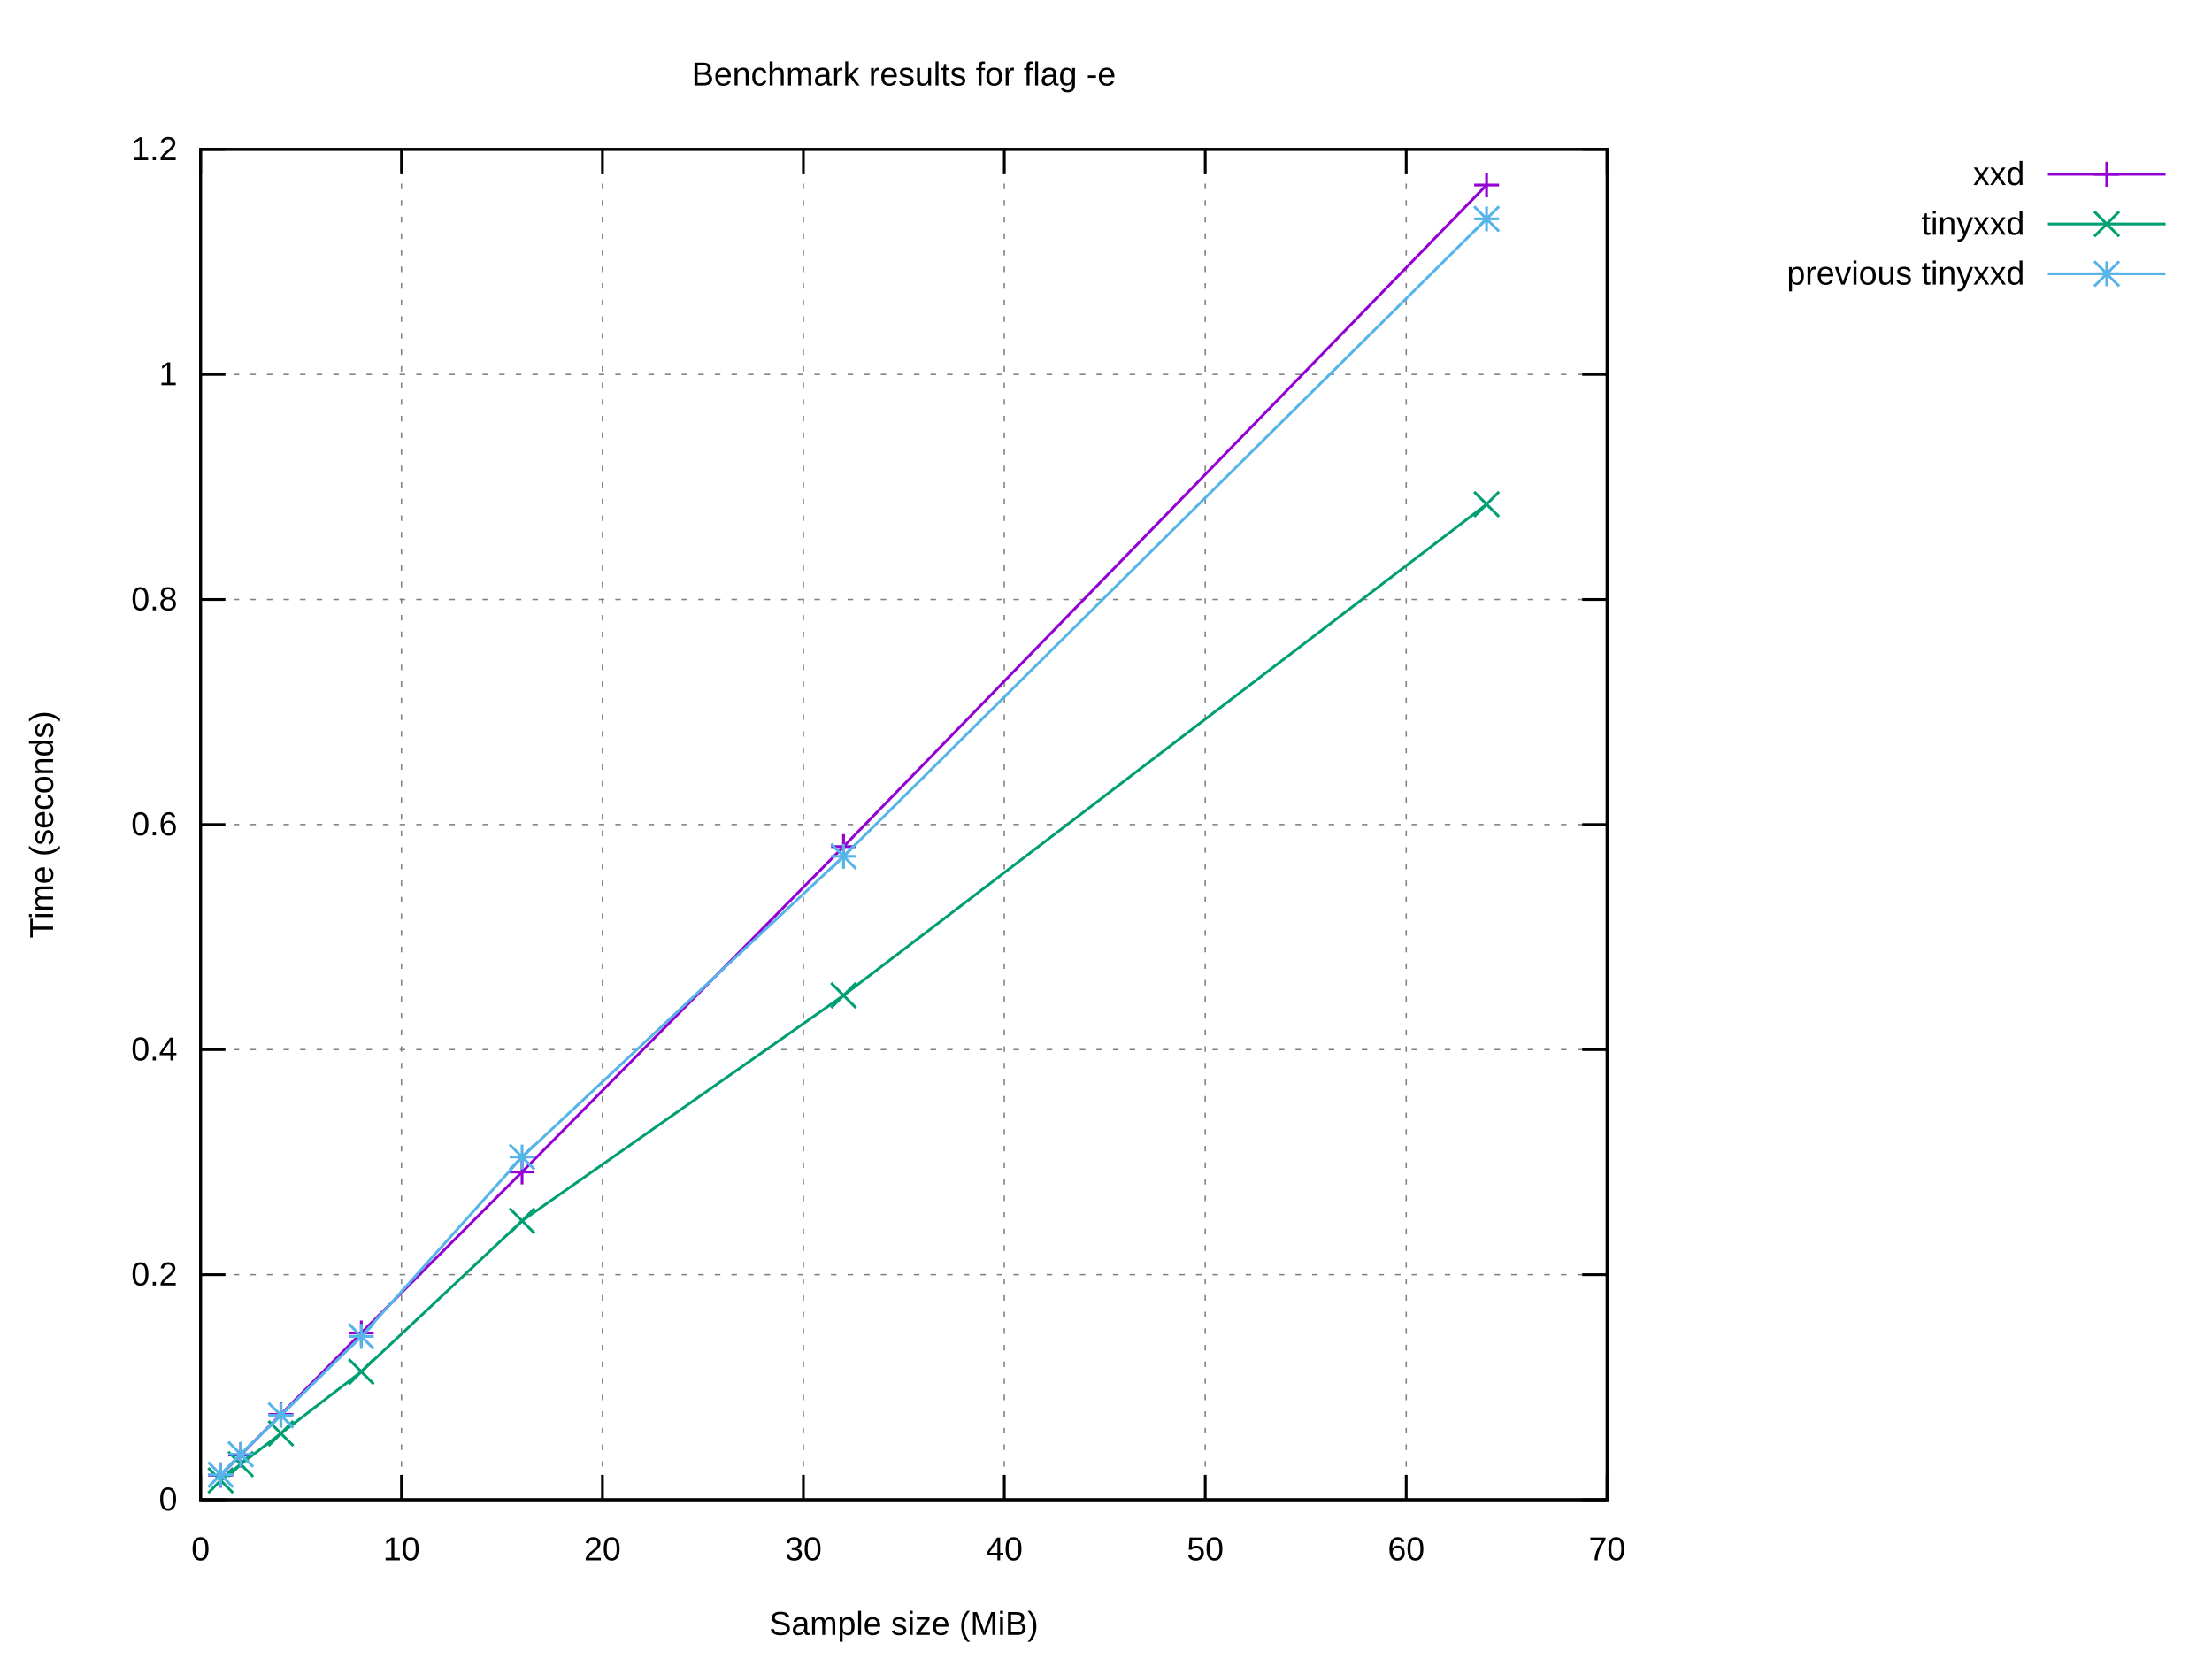
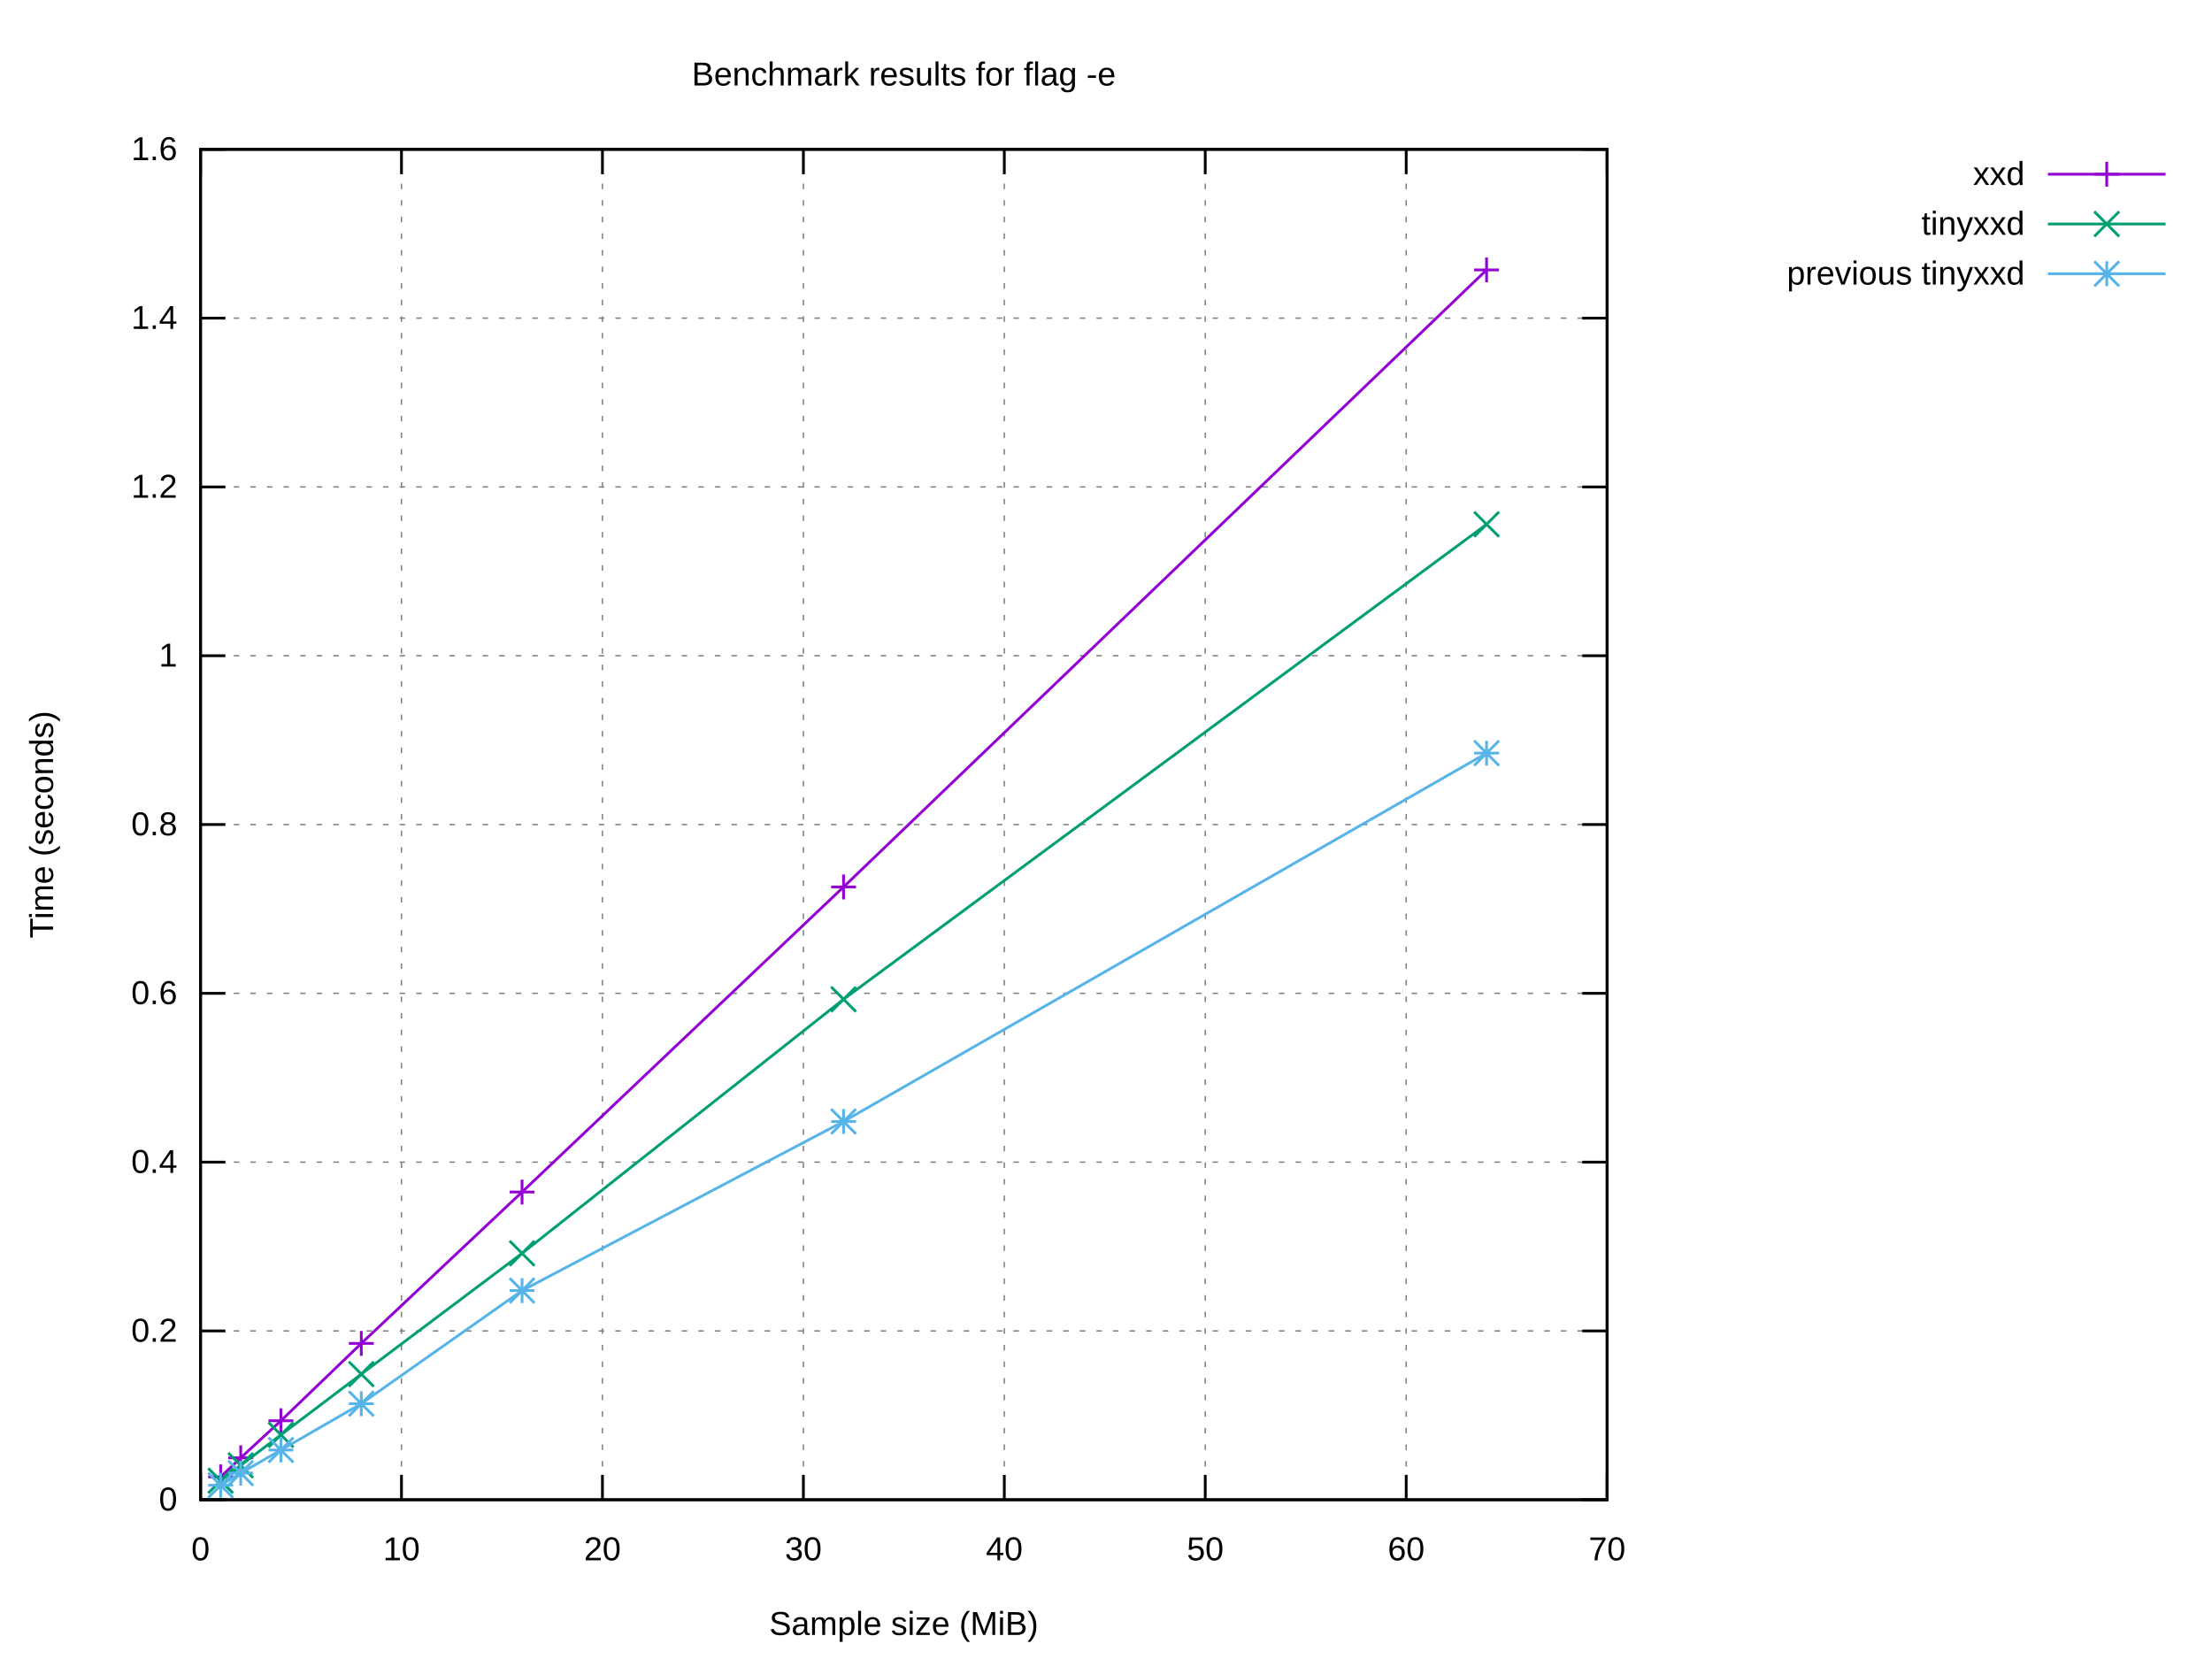
<svg xmlns="http://www.w3.org/2000/svg" xmlns:xlink="http://www.w3.org/1999/xlink" width="800" height="600" viewBox="0 0 800 600">
  <g id="gnuplot_canvas">
    <rect x="0" y="0" width="800" height="600" fill="#ffffff" />
    <defs>
      <circle id="gpDot" r="0.5" stroke-width="0.5" stroke="currentColor" />
      <path id="gpPt0" stroke-width="0.222" stroke="currentColor" d="M-1,0 h2 M0,-1 v2" />
      <path id="gpPt1" stroke-width="0.222" stroke="currentColor" d="M-1,-1 L1,1 M1,-1 L-1,1" />
      <path id="gpPt2" stroke-width="0.222" stroke="currentColor" d="M-1,0 L1,0 M0,-1 L0,1 M-1,-1 L1,1 M-1,1 L1,-1" />
      <rect id="gpPt3" stroke-width="0.222" stroke="currentColor" x="-1" y="-1" width="2" height="2" />
      <rect id="gpPt4" stroke-width="0.222" stroke="currentColor" fill="currentColor" x="-1" y="-1" width="2" height="2" />
      <circle id="gpPt5" stroke-width="0.222" stroke="currentColor" cx="0" cy="0" r="1" />
      <use xlink:href="#gpPt5" id="gpPt6" fill="currentColor" stroke="none" />
      <path id="gpPt7" stroke-width="0.222" stroke="currentColor" d="M0,-1.33 L-1.33,0.67 L1.33,0.67 z" />
      <use xlink:href="#gpPt7" id="gpPt8" fill="currentColor" stroke="none" />
      <use xlink:href="#gpPt7" id="gpPt9" stroke="currentColor" transform="rotate(180)" />
      <use xlink:href="#gpPt9" id="gpPt10" fill="currentColor" stroke="none" />
      <use xlink:href="#gpPt3" id="gpPt11" stroke="currentColor" transform="rotate(45)" />
      <use xlink:href="#gpPt11" id="gpPt12" fill="currentColor" stroke="none" />
      <path id="gpPt13" stroke-width="0.222" stroke="currentColor" d="M0,1.330 L1.265,0.411 L0.782,-1.067 L-0.782,-1.076 L-1.265,0.411 z" />
      <use xlink:href="#gpPt13" id="gpPt14" fill="currentColor" stroke="none" />
      <filter id="textbox" filterUnits="objectBoundingBox" x="0" y="0" height="1" width="1">
        <feFlood flood-color="#FFFFFF" flood-opacity="1" result="bgnd" />
        <feComposite in="SourceGraphic" in2="bgnd" operator="atop" />
      </filter>
      <filter id="greybox" filterUnits="objectBoundingBox" x="0" y="0" height="1" width="1">
        <feFlood flood-color="lightgrey" flood-opacity="1" result="grey" />
        <feComposite in="SourceGraphic" in2="grey" operator="atop" />
      </filter>
    </defs>
    <g fill="none" color="#FFFFFF" stroke="currentColor" stroke-width="1.00" stroke-linecap="butt" stroke-linejoin="miter">
</g>
    <g fill="none" color="black" stroke="currentColor" stroke-width="1.00" stroke-linecap="butt" stroke-linejoin="miter">
</g>
    <g fill="none" color="black" stroke="black" stroke-width="0.50" stroke-linecap="butt" stroke-linejoin="miter">
</g>
    <g fill="none" color="gray" stroke="currentColor" stroke-width="0.50" stroke-linecap="butt" stroke-linejoin="miter">
      <path stroke="gray" stroke-dasharray="2,4" class="gridline" d="M72.53,542.40 L581.24,542.40  " />
    </g>
    <g fill="none" color="gray" stroke="gray" stroke-width="1.00" stroke-linecap="butt" stroke-linejoin="miter">
</g>
    <g fill="none" color="black" stroke="currentColor" stroke-width="1.00" stroke-linecap="butt" stroke-linejoin="miter">
      <path stroke="black" d="M72.53,542.40 L81.53,542.40 M581.24,542.40 L572.24,542.40  " />
      <g transform="translate(64.14,546.30)" stroke="none" fill="black" font-family="Arial" font-size="12.00" text-anchor="end">
        <text>
          <tspan font-family="Arial"> 0</tspan>
        </text>
      </g>
    </g>
    <g fill="none" color="black" stroke="currentColor" stroke-width="1.00" stroke-linecap="butt" stroke-linejoin="miter">
</g>
    <g fill="none" color="black" stroke="black" stroke-width="0.50" stroke-linecap="butt" stroke-linejoin="miter">
</g>
    <g fill="none" color="gray" stroke="currentColor" stroke-width="0.50" stroke-linecap="butt" stroke-linejoin="miter">
-       <path stroke="gray" stroke-dasharray="2,4" class="gridline" d="M72.53,461.00 L581.24,461.00  " />
-     </g>
-     <g fill="none" color="gray" stroke="gray" stroke-width="1.00" stroke-linecap="butt" stroke-linejoin="miter">
- </g>
-     <g fill="none" color="black" stroke="currentColor" stroke-width="1.00" stroke-linecap="butt" stroke-linejoin="miter">
-       <path stroke="black" d="M72.53,461.00 L81.53,461.00 M581.24,461.00 L572.24,461.00  " />
-       <g transform="translate(64.14,464.90)" stroke="none" fill="black" font-family="Arial" font-size="12.00" text-anchor="end">
+       <path stroke="gray" stroke-dasharray="2,4" class="gridline" d="M72.53,481.35 L581.24,481.35  " />
+     </g>
+     <g fill="none" color="gray" stroke="gray" stroke-width="1.00" stroke-linecap="butt" stroke-linejoin="miter">
+ </g>
+     <g fill="none" color="black" stroke="currentColor" stroke-width="1.00" stroke-linecap="butt" stroke-linejoin="miter">
+       <path stroke="black" d="M72.53,481.35 L81.53,481.35 M581.24,481.35 L572.24,481.35  " />
+       <g transform="translate(64.14,485.25)" stroke="none" fill="black" font-family="Arial" font-size="12.00" text-anchor="end">
        <text>
          <tspan font-family="Arial"> 0.2</tspan>
        </text>
      </g>
    </g>
    <g fill="none" color="black" stroke="currentColor" stroke-width="1.00" stroke-linecap="butt" stroke-linejoin="miter">
</g>
    <g fill="none" color="black" stroke="black" stroke-width="0.50" stroke-linecap="butt" stroke-linejoin="miter">
</g>
    <g fill="none" color="gray" stroke="currentColor" stroke-width="0.50" stroke-linecap="butt" stroke-linejoin="miter">
-       <path stroke="gray" stroke-dasharray="2,4" class="gridline" d="M72.53,379.60 L581.24,379.60  " />
-     </g>
-     <g fill="none" color="gray" stroke="gray" stroke-width="1.00" stroke-linecap="butt" stroke-linejoin="miter">
- </g>
-     <g fill="none" color="black" stroke="currentColor" stroke-width="1.00" stroke-linecap="butt" stroke-linejoin="miter">
-       <path stroke="black" d="M72.53,379.60 L81.53,379.60 M581.24,379.60 L572.24,379.60  " />
-       <g transform="translate(64.14,383.50)" stroke="none" fill="black" font-family="Arial" font-size="12.00" text-anchor="end">
+       <path stroke="gray" stroke-dasharray="2,4" class="gridline" d="M72.53,420.30 L581.24,420.30  " />
+     </g>
+     <g fill="none" color="gray" stroke="gray" stroke-width="1.00" stroke-linecap="butt" stroke-linejoin="miter">
+ </g>
+     <g fill="none" color="black" stroke="currentColor" stroke-width="1.00" stroke-linecap="butt" stroke-linejoin="miter">
+       <path stroke="black" d="M72.53,420.30 L81.53,420.30 M581.24,420.30 L572.24,420.30  " />
+       <g transform="translate(64.14,424.20)" stroke="none" fill="black" font-family="Arial" font-size="12.00" text-anchor="end">
        <text>
          <tspan font-family="Arial"> 0.4</tspan>
+         </text>
+       </g>
+     </g>
+     <g fill="none" color="black" stroke="currentColor" stroke-width="1.00" stroke-linecap="butt" stroke-linejoin="miter">
+ </g>
+     <g fill="none" color="black" stroke="black" stroke-width="0.50" stroke-linecap="butt" stroke-linejoin="miter">
+ </g>
+     <g fill="none" color="gray" stroke="currentColor" stroke-width="0.50" stroke-linecap="butt" stroke-linejoin="miter">
+       <path stroke="gray" stroke-dasharray="2,4" class="gridline" d="M72.53,359.25 L581.24,359.25  " />
+     </g>
+     <g fill="none" color="gray" stroke="gray" stroke-width="1.00" stroke-linecap="butt" stroke-linejoin="miter">
+ </g>
+     <g fill="none" color="black" stroke="currentColor" stroke-width="1.00" stroke-linecap="butt" stroke-linejoin="miter">
+       <path stroke="black" d="M72.53,359.25 L81.53,359.25 M581.24,359.25 L572.24,359.25  " />
+       <g transform="translate(64.14,363.15)" stroke="none" fill="black" font-family="Arial" font-size="12.00" text-anchor="end">
+         <text>
+           <tspan font-family="Arial"> 0.6</tspan>
        </text>
      </g>
    </g>
    <g fill="none" color="black" stroke="currentColor" stroke-width="1.00" stroke-linecap="butt" stroke-linejoin="miter">
</g>
    <g fill="none" color="black" stroke="black" stroke-width="0.50" stroke-linecap="butt" stroke-linejoin="miter">
</g>
    <g fill="none" color="gray" stroke="currentColor" stroke-width="0.50" stroke-linecap="butt" stroke-linejoin="miter">
      <path stroke="gray" stroke-dasharray="2,4" class="gridline" d="M72.53,298.20 L581.24,298.20  " />
    </g>
    <g fill="none" color="gray" stroke="gray" stroke-width="1.00" stroke-linecap="butt" stroke-linejoin="miter">
</g>
    <g fill="none" color="black" stroke="currentColor" stroke-width="1.00" stroke-linecap="butt" stroke-linejoin="miter">
      <path stroke="black" d="M72.53,298.20 L81.53,298.20 M581.24,298.20 L572.24,298.20  " />
      <g transform="translate(64.14,302.10)" stroke="none" fill="black" font-family="Arial" font-size="12.00" text-anchor="end">
        <text>
-           <tspan font-family="Arial"> 0.6</tspan>
-         </text>
-       </g>
-     </g>
-     <g fill="none" color="black" stroke="currentColor" stroke-width="1.00" stroke-linecap="butt" stroke-linejoin="miter">
- </g>
-     <g fill="none" color="black" stroke="black" stroke-width="0.50" stroke-linecap="butt" stroke-linejoin="miter">
- </g>
-     <g fill="none" color="gray" stroke="currentColor" stroke-width="0.50" stroke-linecap="butt" stroke-linejoin="miter">
-       <path stroke="gray" stroke-dasharray="2,4" class="gridline" d="M72.53,216.81 L581.24,216.81  " />
-     </g>
-     <g fill="none" color="gray" stroke="gray" stroke-width="1.00" stroke-linecap="butt" stroke-linejoin="miter">
- </g>
-     <g fill="none" color="black" stroke="currentColor" stroke-width="1.00" stroke-linecap="butt" stroke-linejoin="miter">
-       <path stroke="black" d="M72.53,216.81 L81.53,216.81 M581.24,216.81 L572.24,216.81  " />
-       <g transform="translate(64.14,220.71)" stroke="none" fill="black" font-family="Arial" font-size="12.00" text-anchor="end">
-         <text>
          <tspan font-family="Arial"> 0.8</tspan>
        </text>
      </g>
    </g>
    <g fill="none" color="black" stroke="currentColor" stroke-width="1.00" stroke-linecap="butt" stroke-linejoin="miter">
</g>
    <g fill="none" color="black" stroke="black" stroke-width="0.50" stroke-linecap="butt" stroke-linejoin="miter">
</g>
    <g fill="none" color="gray" stroke="currentColor" stroke-width="0.50" stroke-linecap="butt" stroke-linejoin="miter">
-       <path stroke="gray" stroke-dasharray="2,4" class="gridline" d="M72.53,135.41 L581.24,135.41  " />
-     </g>
-     <g fill="none" color="gray" stroke="gray" stroke-width="1.00" stroke-linecap="butt" stroke-linejoin="miter">
- </g>
-     <g fill="none" color="black" stroke="currentColor" stroke-width="1.00" stroke-linecap="butt" stroke-linejoin="miter">
-       <path stroke="black" d="M72.53,135.41 L81.53,135.41 M581.24,135.41 L572.24,135.41  " />
-       <g transform="translate(64.14,139.31)" stroke="none" fill="black" font-family="Arial" font-size="12.00" text-anchor="end">
+       <path stroke="gray" stroke-dasharray="2,4" class="gridline" d="M72.53,237.16 L581.24,237.16  " />
+     </g>
+     <g fill="none" color="gray" stroke="gray" stroke-width="1.00" stroke-linecap="butt" stroke-linejoin="miter">
+ </g>
+     <g fill="none" color="black" stroke="currentColor" stroke-width="1.00" stroke-linecap="butt" stroke-linejoin="miter">
+       <path stroke="black" d="M72.53,237.16 L81.53,237.16 M581.24,237.16 L572.24,237.16  " />
+       <g transform="translate(64.14,241.06)" stroke="none" fill="black" font-family="Arial" font-size="12.00" text-anchor="end">
        <text>
          <tspan font-family="Arial"> 1</tspan>
+         </text>
+       </g>
+     </g>
+     <g fill="none" color="black" stroke="currentColor" stroke-width="1.00" stroke-linecap="butt" stroke-linejoin="miter">
+ </g>
+     <g fill="none" color="black" stroke="black" stroke-width="0.50" stroke-linecap="butt" stroke-linejoin="miter">
+ </g>
+     <g fill="none" color="gray" stroke="currentColor" stroke-width="0.50" stroke-linecap="butt" stroke-linejoin="miter">
+       <path stroke="gray" stroke-dasharray="2,4" class="gridline" d="M72.53,176.11 L581.24,176.11  " />
+     </g>
+     <g fill="none" color="gray" stroke="gray" stroke-width="1.00" stroke-linecap="butt" stroke-linejoin="miter">
+ </g>
+     <g fill="none" color="black" stroke="currentColor" stroke-width="1.00" stroke-linecap="butt" stroke-linejoin="miter">
+       <path stroke="black" d="M72.53,176.11 L81.53,176.11 M581.24,176.11 L572.24,176.11  " />
+       <g transform="translate(64.14,180.01)" stroke="none" fill="black" font-family="Arial" font-size="12.00" text-anchor="end">
+         <text>
+           <tspan font-family="Arial"> 1.2</tspan>
+         </text>
+       </g>
+     </g>
+     <g fill="none" color="black" stroke="currentColor" stroke-width="1.00" stroke-linecap="butt" stroke-linejoin="miter">
+ </g>
+     <g fill="none" color="black" stroke="black" stroke-width="0.50" stroke-linecap="butt" stroke-linejoin="miter">
+ </g>
+     <g fill="none" color="gray" stroke="currentColor" stroke-width="0.50" stroke-linecap="butt" stroke-linejoin="miter">
+       <path stroke="gray" stroke-dasharray="2,4" class="gridline" d="M72.53,115.06 L581.24,115.06  " />
+     </g>
+     <g fill="none" color="gray" stroke="gray" stroke-width="1.00" stroke-linecap="butt" stroke-linejoin="miter">
+ </g>
+     <g fill="none" color="black" stroke="currentColor" stroke-width="1.00" stroke-linecap="butt" stroke-linejoin="miter">
+       <path stroke="black" d="M72.53,115.06 L81.53,115.06 M581.24,115.06 L572.24,115.06  " />
+       <g transform="translate(64.14,118.96)" stroke="none" fill="black" font-family="Arial" font-size="12.00" text-anchor="end">
+         <text>
+           <tspan font-family="Arial"> 1.4</tspan>
        </text>
      </g>
    </g>
    <g fill="none" color="black" stroke="currentColor" stroke-width="1.00" stroke-linecap="butt" stroke-linejoin="miter">
</g>
    <g fill="none" color="black" stroke="black" stroke-width="0.50" stroke-linecap="butt" stroke-linejoin="miter">
</g>
    <g fill="none" color="gray" stroke="currentColor" stroke-width="0.50" stroke-linecap="butt" stroke-linejoin="miter">
      <path stroke="gray" stroke-dasharray="2,4" class="gridline" d="M72.53,54.01 L581.24,54.01  " />
    </g>
    <g fill="none" color="gray" stroke="gray" stroke-width="1.00" stroke-linecap="butt" stroke-linejoin="miter">
</g>
    <g fill="none" color="black" stroke="currentColor" stroke-width="1.00" stroke-linecap="butt" stroke-linejoin="miter">
      <path stroke="black" d="M72.53,54.01 L81.53,54.01 M581.24,54.01 L572.24,54.01  " />
      <g transform="translate(64.14,57.91)" stroke="none" fill="black" font-family="Arial" font-size="12.00" text-anchor="end">
        <text>
-           <tspan font-family="Arial"> 1.2</tspan>
+           <tspan font-family="Arial"> 1.6</tspan>
        </text>
      </g>
    </g>
    <g fill="none" color="black" stroke="currentColor" stroke-width="1.00" stroke-linecap="butt" stroke-linejoin="miter">
</g>
    <g fill="none" color="black" stroke="black" stroke-width="0.50" stroke-linecap="butt" stroke-linejoin="miter">
</g>
    <g fill="none" color="gray" stroke="currentColor" stroke-width="0.50" stroke-linecap="butt" stroke-linejoin="miter">
      <path stroke="gray" stroke-dasharray="2,4" class="gridline" d="M72.53,542.40 L72.53,54.01  " />
    </g>
    <g fill="none" color="gray" stroke="gray" stroke-width="1.00" stroke-linecap="butt" stroke-linejoin="miter">
</g>
    <g fill="none" color="black" stroke="currentColor" stroke-width="1.00" stroke-linecap="butt" stroke-linejoin="miter">
      <path stroke="black" d="M72.53,542.40 L72.53,533.40 M72.53,54.01 L72.53,63.01  " />
      <g transform="translate(72.53,564.30)" stroke="none" fill="black" font-family="Arial" font-size="12.00" text-anchor="middle">
        <text>
          <tspan font-family="Arial"> 0</tspan>
        </text>
      </g>
    </g>
    <g fill="none" color="black" stroke="currentColor" stroke-width="1.00" stroke-linecap="butt" stroke-linejoin="miter">
</g>
    <g fill="none" color="black" stroke="black" stroke-width="0.50" stroke-linecap="butt" stroke-linejoin="miter">
</g>
    <g fill="none" color="gray" stroke="currentColor" stroke-width="0.50" stroke-linecap="butt" stroke-linejoin="miter">
      <path stroke="gray" stroke-dasharray="2,4" class="gridline" d="M145.20,542.40 L145.20,54.01  " />
    </g>
    <g fill="none" color="gray" stroke="gray" stroke-width="1.00" stroke-linecap="butt" stroke-linejoin="miter">
</g>
    <g fill="none" color="black" stroke="currentColor" stroke-width="1.00" stroke-linecap="butt" stroke-linejoin="miter">
      <path stroke="black" d="M145.20,542.40 L145.20,533.40 M145.20,54.01 L145.20,63.01  " />
      <g transform="translate(145.20,564.30)" stroke="none" fill="black" font-family="Arial" font-size="12.00" text-anchor="middle">
        <text>
          <tspan font-family="Arial"> 10</tspan>
        </text>
      </g>
    </g>
    <g fill="none" color="black" stroke="currentColor" stroke-width="1.00" stroke-linecap="butt" stroke-linejoin="miter">
</g>
    <g fill="none" color="black" stroke="black" stroke-width="0.50" stroke-linecap="butt" stroke-linejoin="miter">
</g>
    <g fill="none" color="gray" stroke="currentColor" stroke-width="0.50" stroke-linecap="butt" stroke-linejoin="miter">
      <path stroke="gray" stroke-dasharray="2,4" class="gridline" d="M217.88,542.40 L217.88,54.01  " />
    </g>
    <g fill="none" color="gray" stroke="gray" stroke-width="1.00" stroke-linecap="butt" stroke-linejoin="miter">
</g>
    <g fill="none" color="black" stroke="currentColor" stroke-width="1.00" stroke-linecap="butt" stroke-linejoin="miter">
      <path stroke="black" d="M217.88,542.40 L217.88,533.40 M217.88,54.01 L217.88,63.01  " />
      <g transform="translate(217.88,564.30)" stroke="none" fill="black" font-family="Arial" font-size="12.00" text-anchor="middle">
        <text>
          <tspan font-family="Arial"> 20</tspan>
        </text>
      </g>
    </g>
    <g fill="none" color="black" stroke="currentColor" stroke-width="1.00" stroke-linecap="butt" stroke-linejoin="miter">
</g>
    <g fill="none" color="black" stroke="black" stroke-width="0.50" stroke-linecap="butt" stroke-linejoin="miter">
</g>
    <g fill="none" color="gray" stroke="currentColor" stroke-width="0.50" stroke-linecap="butt" stroke-linejoin="miter">
      <path stroke="gray" stroke-dasharray="2,4" class="gridline" d="M290.55,542.40 L290.55,54.01  " />
    </g>
    <g fill="none" color="gray" stroke="gray" stroke-width="1.00" stroke-linecap="butt" stroke-linejoin="miter">
</g>
    <g fill="none" color="black" stroke="currentColor" stroke-width="1.00" stroke-linecap="butt" stroke-linejoin="miter">
      <path stroke="black" d="M290.55,542.40 L290.55,533.40 M290.55,54.01 L290.55,63.01  " />
      <g transform="translate(290.55,564.30)" stroke="none" fill="black" font-family="Arial" font-size="12.00" text-anchor="middle">
        <text>
          <tspan font-family="Arial"> 30</tspan>
        </text>
      </g>
    </g>
    <g fill="none" color="black" stroke="currentColor" stroke-width="1.00" stroke-linecap="butt" stroke-linejoin="miter">
</g>
    <g fill="none" color="black" stroke="black" stroke-width="0.50" stroke-linecap="butt" stroke-linejoin="miter">
</g>
    <g fill="none" color="gray" stroke="currentColor" stroke-width="0.50" stroke-linecap="butt" stroke-linejoin="miter">
      <path stroke="gray" stroke-dasharray="2,4" class="gridline" d="M363.22,542.40 L363.22,54.01  " />
    </g>
    <g fill="none" color="gray" stroke="gray" stroke-width="1.00" stroke-linecap="butt" stroke-linejoin="miter">
</g>
    <g fill="none" color="black" stroke="currentColor" stroke-width="1.00" stroke-linecap="butt" stroke-linejoin="miter">
      <path stroke="black" d="M363.22,542.40 L363.22,533.40 M363.22,54.01 L363.22,63.01  " />
      <g transform="translate(363.22,564.30)" stroke="none" fill="black" font-family="Arial" font-size="12.00" text-anchor="middle">
        <text>
          <tspan font-family="Arial"> 40</tspan>
        </text>
      </g>
    </g>
    <g fill="none" color="black" stroke="currentColor" stroke-width="1.00" stroke-linecap="butt" stroke-linejoin="miter">
</g>
    <g fill="none" color="black" stroke="black" stroke-width="0.50" stroke-linecap="butt" stroke-linejoin="miter">
</g>
    <g fill="none" color="gray" stroke="currentColor" stroke-width="0.50" stroke-linecap="butt" stroke-linejoin="miter">
      <path stroke="gray" stroke-dasharray="2,4" class="gridline" d="M435.89,542.40 L435.89,54.01  " />
    </g>
    <g fill="none" color="gray" stroke="gray" stroke-width="1.00" stroke-linecap="butt" stroke-linejoin="miter">
</g>
    <g fill="none" color="black" stroke="currentColor" stroke-width="1.00" stroke-linecap="butt" stroke-linejoin="miter">
      <path stroke="black" d="M435.89,542.40 L435.89,533.40 M435.89,54.01 L435.89,63.01  " />
      <g transform="translate(435.89,564.30)" stroke="none" fill="black" font-family="Arial" font-size="12.00" text-anchor="middle">
        <text>
          <tspan font-family="Arial"> 50</tspan>
        </text>
      </g>
    </g>
    <g fill="none" color="black" stroke="currentColor" stroke-width="1.00" stroke-linecap="butt" stroke-linejoin="miter">
</g>
    <g fill="none" color="black" stroke="black" stroke-width="0.50" stroke-linecap="butt" stroke-linejoin="miter">
</g>
    <g fill="none" color="gray" stroke="currentColor" stroke-width="0.50" stroke-linecap="butt" stroke-linejoin="miter">
      <path stroke="gray" stroke-dasharray="2,4" class="gridline" d="M508.57,542.40 L508.57,54.01  " />
    </g>
    <g fill="none" color="gray" stroke="gray" stroke-width="1.00" stroke-linecap="butt" stroke-linejoin="miter">
</g>
    <g fill="none" color="black" stroke="currentColor" stroke-width="1.00" stroke-linecap="butt" stroke-linejoin="miter">
      <path stroke="black" d="M508.57,542.40 L508.57,533.40 M508.57,54.01 L508.57,63.01  " />
      <g transform="translate(508.57,564.30)" stroke="none" fill="black" font-family="Arial" font-size="12.00" text-anchor="middle">
        <text>
          <tspan font-family="Arial"> 60</tspan>
        </text>
      </g>
    </g>
    <g fill="none" color="black" stroke="currentColor" stroke-width="1.00" stroke-linecap="butt" stroke-linejoin="miter">
</g>
    <g fill="none" color="black" stroke="black" stroke-width="0.50" stroke-linecap="butt" stroke-linejoin="miter">
</g>
    <g fill="none" color="gray" stroke="currentColor" stroke-width="0.50" stroke-linecap="butt" stroke-linejoin="miter">
      <path stroke="gray" stroke-dasharray="2,4" class="gridline" d="M581.24,542.40 L581.24,54.01  " />
    </g>
    <g fill="none" color="gray" stroke="gray" stroke-width="1.00" stroke-linecap="butt" stroke-linejoin="miter">
</g>
    <g fill="none" color="black" stroke="currentColor" stroke-width="1.00" stroke-linecap="butt" stroke-linejoin="miter">
      <path stroke="black" d="M581.24,542.40 L581.24,533.40 M581.24,54.01 L581.24,63.01  " />
      <g transform="translate(581.24,564.30)" stroke="none" fill="black" font-family="Arial" font-size="12.00" text-anchor="middle">
        <text>
          <tspan font-family="Arial"> 70</tspan>
        </text>
      </g>
    </g>
    <g fill="none" color="black" stroke="currentColor" stroke-width="1.00" stroke-linecap="butt" stroke-linejoin="miter">
</g>
    <g fill="none" color="black" stroke="currentColor" stroke-width="1.00" stroke-linecap="butt" stroke-linejoin="miter">
      <path stroke="black" d="M72.53,54.01 L72.53,542.40 L581.24,542.40 L581.24,54.01 L72.53,54.01 Z  " />
    </g>
    <g fill="none" color="black" stroke="currentColor" stroke-width="1.00" stroke-linecap="butt" stroke-linejoin="miter">
</g>
    <g id="gnuplot_plot_1">
      <g fill="none" color="black" stroke="currentColor" stroke-width="1.00" stroke-linecap="butt" stroke-linejoin="miter">
        <g transform="translate(732.26,66.91)" stroke="none" fill="black" font-family="Arial" font-size="12.00" text-anchor="end">
          <text>
            <tspan font-family="Arial">xxd</tspan>
          </text>
        </g>
      </g>
      <g fill="none" color="black" stroke="currentColor" stroke-width="1.00" stroke-linecap="butt" stroke-linejoin="miter">
-         <path stroke="rgb(148,   0, 211)" d="M740.65,63.01 L783.21,63.01 M537.64,66.90 L305.08,306.19 L188.81,423.86 L130.67,482.09 L101.60,511.53 L87.06,526.22   L79.80,533.53  " />
-         <use xlink:href="#gpPt0" transform="translate(537.64,66.90) scale(4.50)" color="rgb(148,   0, 211)" />
-         <use xlink:href="#gpPt0" transform="translate(305.08,306.19) scale(4.50)" color="rgb(148,   0, 211)" />
-         <use xlink:href="#gpPt0" transform="translate(188.81,423.86) scale(4.50)" color="rgb(148,   0, 211)" />
-         <use xlink:href="#gpPt0" transform="translate(130.67,482.09) scale(4.50)" color="rgb(148,   0, 211)" />
-         <use xlink:href="#gpPt0" transform="translate(101.60,511.53) scale(4.50)" color="rgb(148,   0, 211)" />
-         <use xlink:href="#gpPt0" transform="translate(87.06,526.22) scale(4.50)" color="rgb(148,   0, 211)" />
-         <use xlink:href="#gpPt0" transform="translate(79.80,533.53) scale(4.50)" color="rgb(148,   0, 211)" />
+         <path stroke="rgb(148,   0, 211)" d="M740.65,63.01 L783.21,63.01 M537.64,97.62 L305.08,320.78 L188.81,431.11 L130.67,485.86 L101.60,513.83 L87.06,527.24   L79.80,534.13  " />
+         <use xlink:href="#gpPt0" transform="translate(537.64,97.62) scale(4.50)" color="rgb(148,   0, 211)" />
+         <use xlink:href="#gpPt0" transform="translate(305.08,320.78) scale(4.50)" color="rgb(148,   0, 211)" />
+         <use xlink:href="#gpPt0" transform="translate(188.81,431.11) scale(4.50)" color="rgb(148,   0, 211)" />
+         <use xlink:href="#gpPt0" transform="translate(130.67,485.86) scale(4.50)" color="rgb(148,   0, 211)" />
+         <use xlink:href="#gpPt0" transform="translate(101.60,513.83) scale(4.50)" color="rgb(148,   0, 211)" />
+         <use xlink:href="#gpPt0" transform="translate(87.06,527.24) scale(4.50)" color="rgb(148,   0, 211)" />
+         <use xlink:href="#gpPt0" transform="translate(79.80,534.13) scale(4.50)" color="rgb(148,   0, 211)" />
        <use xlink:href="#gpPt0" transform="translate(761.93,63.01) scale(4.50)" color="rgb(148,   0, 211)" />
      </g>
    </g>
    <g id="gnuplot_plot_2">
      <g fill="none" color="black" stroke="currentColor" stroke-width="1.00" stroke-linecap="butt" stroke-linejoin="miter">
        <g transform="translate(732.26,84.91)" stroke="none" fill="black" font-family="Arial" font-size="12.00" text-anchor="end">
          <text>
            <tspan font-family="Arial">tinyxxd</tspan>
          </text>
        </g>
      </g>
      <g fill="none" color="black" stroke="currentColor" stroke-width="1.00" stroke-linecap="butt" stroke-linejoin="miter">
-         <path stroke="rgb(  0, 158, 115)" d="M740.65,81.01 L783.21,81.01 M537.64,182.38 L305.08,360.00 L188.81,441.53 L130.67,496.08 L101.60,518.42 L87.06,529.55   L79.80,535.43  " />
-         <use xlink:href="#gpPt1" transform="translate(537.64,182.38) scale(4.50)" color="rgb(  0, 158, 115)" />
-         <use xlink:href="#gpPt1" transform="translate(305.08,360.00) scale(4.50)" color="rgb(  0, 158, 115)" />
-         <use xlink:href="#gpPt1" transform="translate(188.81,441.53) scale(4.50)" color="rgb(  0, 158, 115)" />
-         <use xlink:href="#gpPt1" transform="translate(130.67,496.08) scale(4.50)" color="rgb(  0, 158, 115)" />
-         <use xlink:href="#gpPt1" transform="translate(101.60,518.42) scale(4.50)" color="rgb(  0, 158, 115)" />
-         <use xlink:href="#gpPt1" transform="translate(87.06,529.55) scale(4.50)" color="rgb(  0, 158, 115)" />
-         <use xlink:href="#gpPt1" transform="translate(79.80,535.43) scale(4.50)" color="rgb(  0, 158, 115)" />
+         <path stroke="rgb(  0, 158, 115)" d="M740.65,81.01 L783.21,81.01 M537.64,189.62 L305.08,361.40 L188.81,453.29 L130.67,496.96 L101.60,518.93 L87.06,529.97   L79.80,535.52  " />
+         <use xlink:href="#gpPt1" transform="translate(537.64,189.62) scale(4.50)" color="rgb(  0, 158, 115)" />
+         <use xlink:href="#gpPt1" transform="translate(305.08,361.40) scale(4.50)" color="rgb(  0, 158, 115)" />
+         <use xlink:href="#gpPt1" transform="translate(188.81,453.29) scale(4.50)" color="rgb(  0, 158, 115)" />
+         <use xlink:href="#gpPt1" transform="translate(130.67,496.96) scale(4.50)" color="rgb(  0, 158, 115)" />
+         <use xlink:href="#gpPt1" transform="translate(101.60,518.93) scale(4.50)" color="rgb(  0, 158, 115)" />
+         <use xlink:href="#gpPt1" transform="translate(87.06,529.97) scale(4.50)" color="rgb(  0, 158, 115)" />
+         <use xlink:href="#gpPt1" transform="translate(79.80,535.52) scale(4.50)" color="rgb(  0, 158, 115)" />
        <use xlink:href="#gpPt1" transform="translate(761.93,81.01) scale(4.50)" color="rgb(  0, 158, 115)" />
      </g>
    </g>
    <g id="gnuplot_plot_3">
      <g fill="none" color="black" stroke="currentColor" stroke-width="1.00" stroke-linecap="butt" stroke-linejoin="miter">
        <g transform="translate(732.26,102.91)" stroke="none" fill="black" font-family="Arial" font-size="12.00" text-anchor="end">
          <text>
            <tspan font-family="Arial">previous tinyxxd</tspan>
          </text>
        </g>
      </g>
      <g fill="none" color="black" stroke="currentColor" stroke-width="1.00" stroke-linecap="butt" stroke-linejoin="miter">
-         <path stroke="rgb( 86, 180, 233)" d="M740.65,99.01 L783.21,99.01 M537.64,79.16 L305.08,309.71 L188.81,418.45 L130.67,483.33 L101.60,511.87 L87.06,525.96   L79.80,533.34  " />
-         <use xlink:href="#gpPt2" transform="translate(537.64,79.16) scale(4.50)" color="rgb( 86, 180, 233)" />
-         <use xlink:href="#gpPt2" transform="translate(305.08,309.71) scale(4.50)" color="rgb( 86, 180, 233)" />
-         <use xlink:href="#gpPt2" transform="translate(188.81,418.45) scale(4.50)" color="rgb( 86, 180, 233)" />
-         <use xlink:href="#gpPt2" transform="translate(130.67,483.33) scale(4.50)" color="rgb( 86, 180, 233)" />
-         <use xlink:href="#gpPt2" transform="translate(101.60,511.87) scale(4.50)" color="rgb( 86, 180, 233)" />
-         <use xlink:href="#gpPt2" transform="translate(87.06,525.96) scale(4.50)" color="rgb( 86, 180, 233)" />
-         <use xlink:href="#gpPt2" transform="translate(79.80,533.34) scale(4.50)" color="rgb( 86, 180, 233)" />
+         <path stroke="rgb( 86, 180, 233)" d="M740.65,99.01 L783.21,99.01 M537.64,272.38 L305.08,405.60 L188.81,466.75 L130.67,507.66 L101.60,524.42 L87.06,532.77   L79.80,537.17  " />
+         <use xlink:href="#gpPt2" transform="translate(537.64,272.38) scale(4.50)" color="rgb( 86, 180, 233)" />
+         <use xlink:href="#gpPt2" transform="translate(305.08,405.60) scale(4.50)" color="rgb( 86, 180, 233)" />
+         <use xlink:href="#gpPt2" transform="translate(188.81,466.75) scale(4.50)" color="rgb( 86, 180, 233)" />
+         <use xlink:href="#gpPt2" transform="translate(130.67,507.66) scale(4.50)" color="rgb( 86, 180, 233)" />
+         <use xlink:href="#gpPt2" transform="translate(101.60,524.42) scale(4.50)" color="rgb( 86, 180, 233)" />
+         <use xlink:href="#gpPt2" transform="translate(87.06,532.77) scale(4.50)" color="rgb( 86, 180, 233)" />
+         <use xlink:href="#gpPt2" transform="translate(79.80,537.17) scale(4.50)" color="rgb( 86, 180, 233)" />
        <use xlink:href="#gpPt2" transform="translate(761.93,99.01) scale(4.50)" color="rgb( 86, 180, 233)" />
      </g>
    </g>
    <g fill="none" color="#FFFFFF" stroke="rgb( 86, 180, 233)" stroke-width="2.00" stroke-linecap="butt" stroke-linejoin="miter">
</g>
    <g fill="none" color="black" stroke="currentColor" stroke-width="2.00" stroke-linecap="butt" stroke-linejoin="miter">
</g>
    <g fill="none" color="black" stroke="black" stroke-width="1.00" stroke-linecap="butt" stroke-linejoin="miter">
</g>
    <g fill="none" color="black" stroke="currentColor" stroke-width="1.00" stroke-linecap="butt" stroke-linejoin="miter">
      <path stroke="black" d="M72.53,54.01 L72.53,542.40 L581.24,542.40 L581.24,54.01 L72.53,54.01 Z  " />
      <g transform="translate(19.18,298.21) rotate(270.00)" stroke="none" fill="black" font-family="Arial" font-size="12.00" text-anchor="middle">
        <text>
          <tspan font-family="Arial">Time (seconds)</tspan>
        </text>
      </g>
    </g>
    <g fill="none" color="black" stroke="currentColor" stroke-width="1.00" stroke-linecap="butt" stroke-linejoin="miter">
      <g transform="translate(326.88,591.30)" stroke="none" fill="black" font-family="Arial" font-size="12.00" text-anchor="middle">
        <text>
          <tspan font-family="Arial">Sample size (MiB)</tspan>
        </text>
      </g>
    </g>
    <g fill="none" color="black" stroke="currentColor" stroke-width="1.00" stroke-linecap="butt" stroke-linejoin="miter">
</g>
    <g fill="none" color="black" stroke="currentColor" stroke-width="1.00" stroke-linecap="butt" stroke-linejoin="miter">
      <g transform="translate(326.88,30.91)" stroke="none" fill="black" font-family="Arial" font-size="12.00" text-anchor="middle">
        <text>
          <tspan font-family="Arial">Benchmark results for flag -e</tspan>
        </text>
      </g>
    </g>
    <g fill="none" color="black" stroke="currentColor" stroke-width="1.00" stroke-linecap="butt" stroke-linejoin="miter">
</g>
  </g>
</svg>
